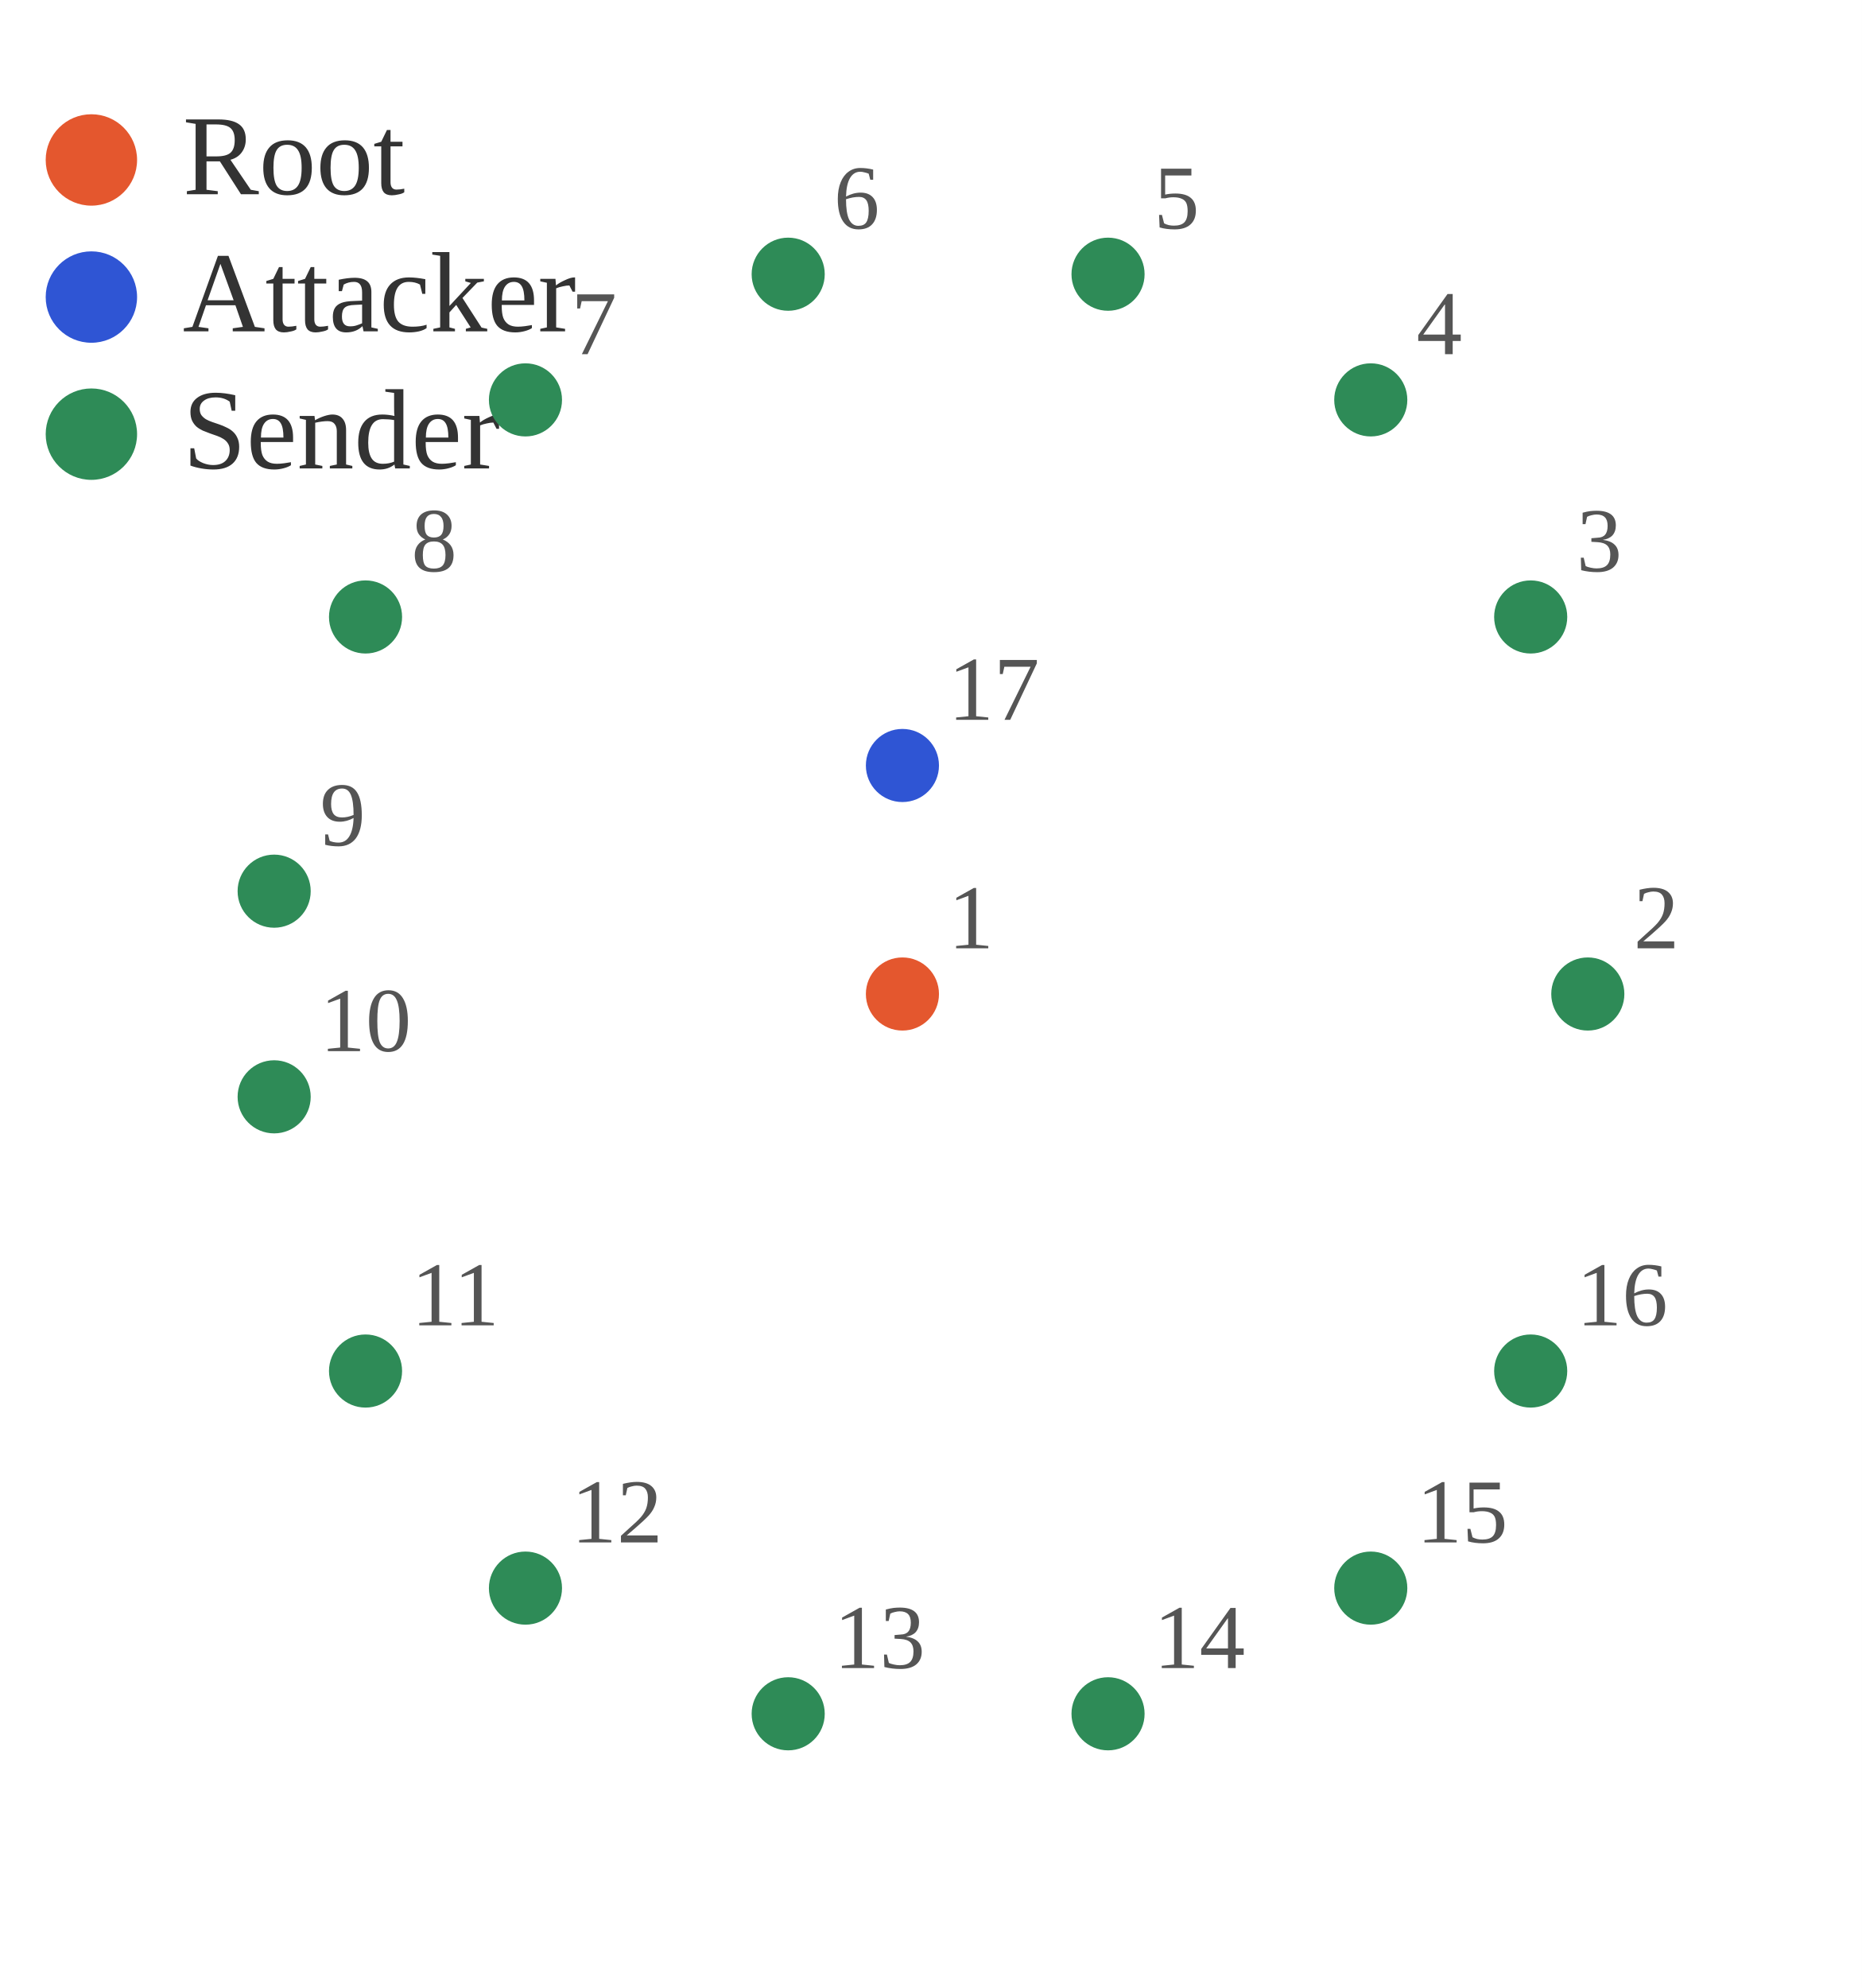
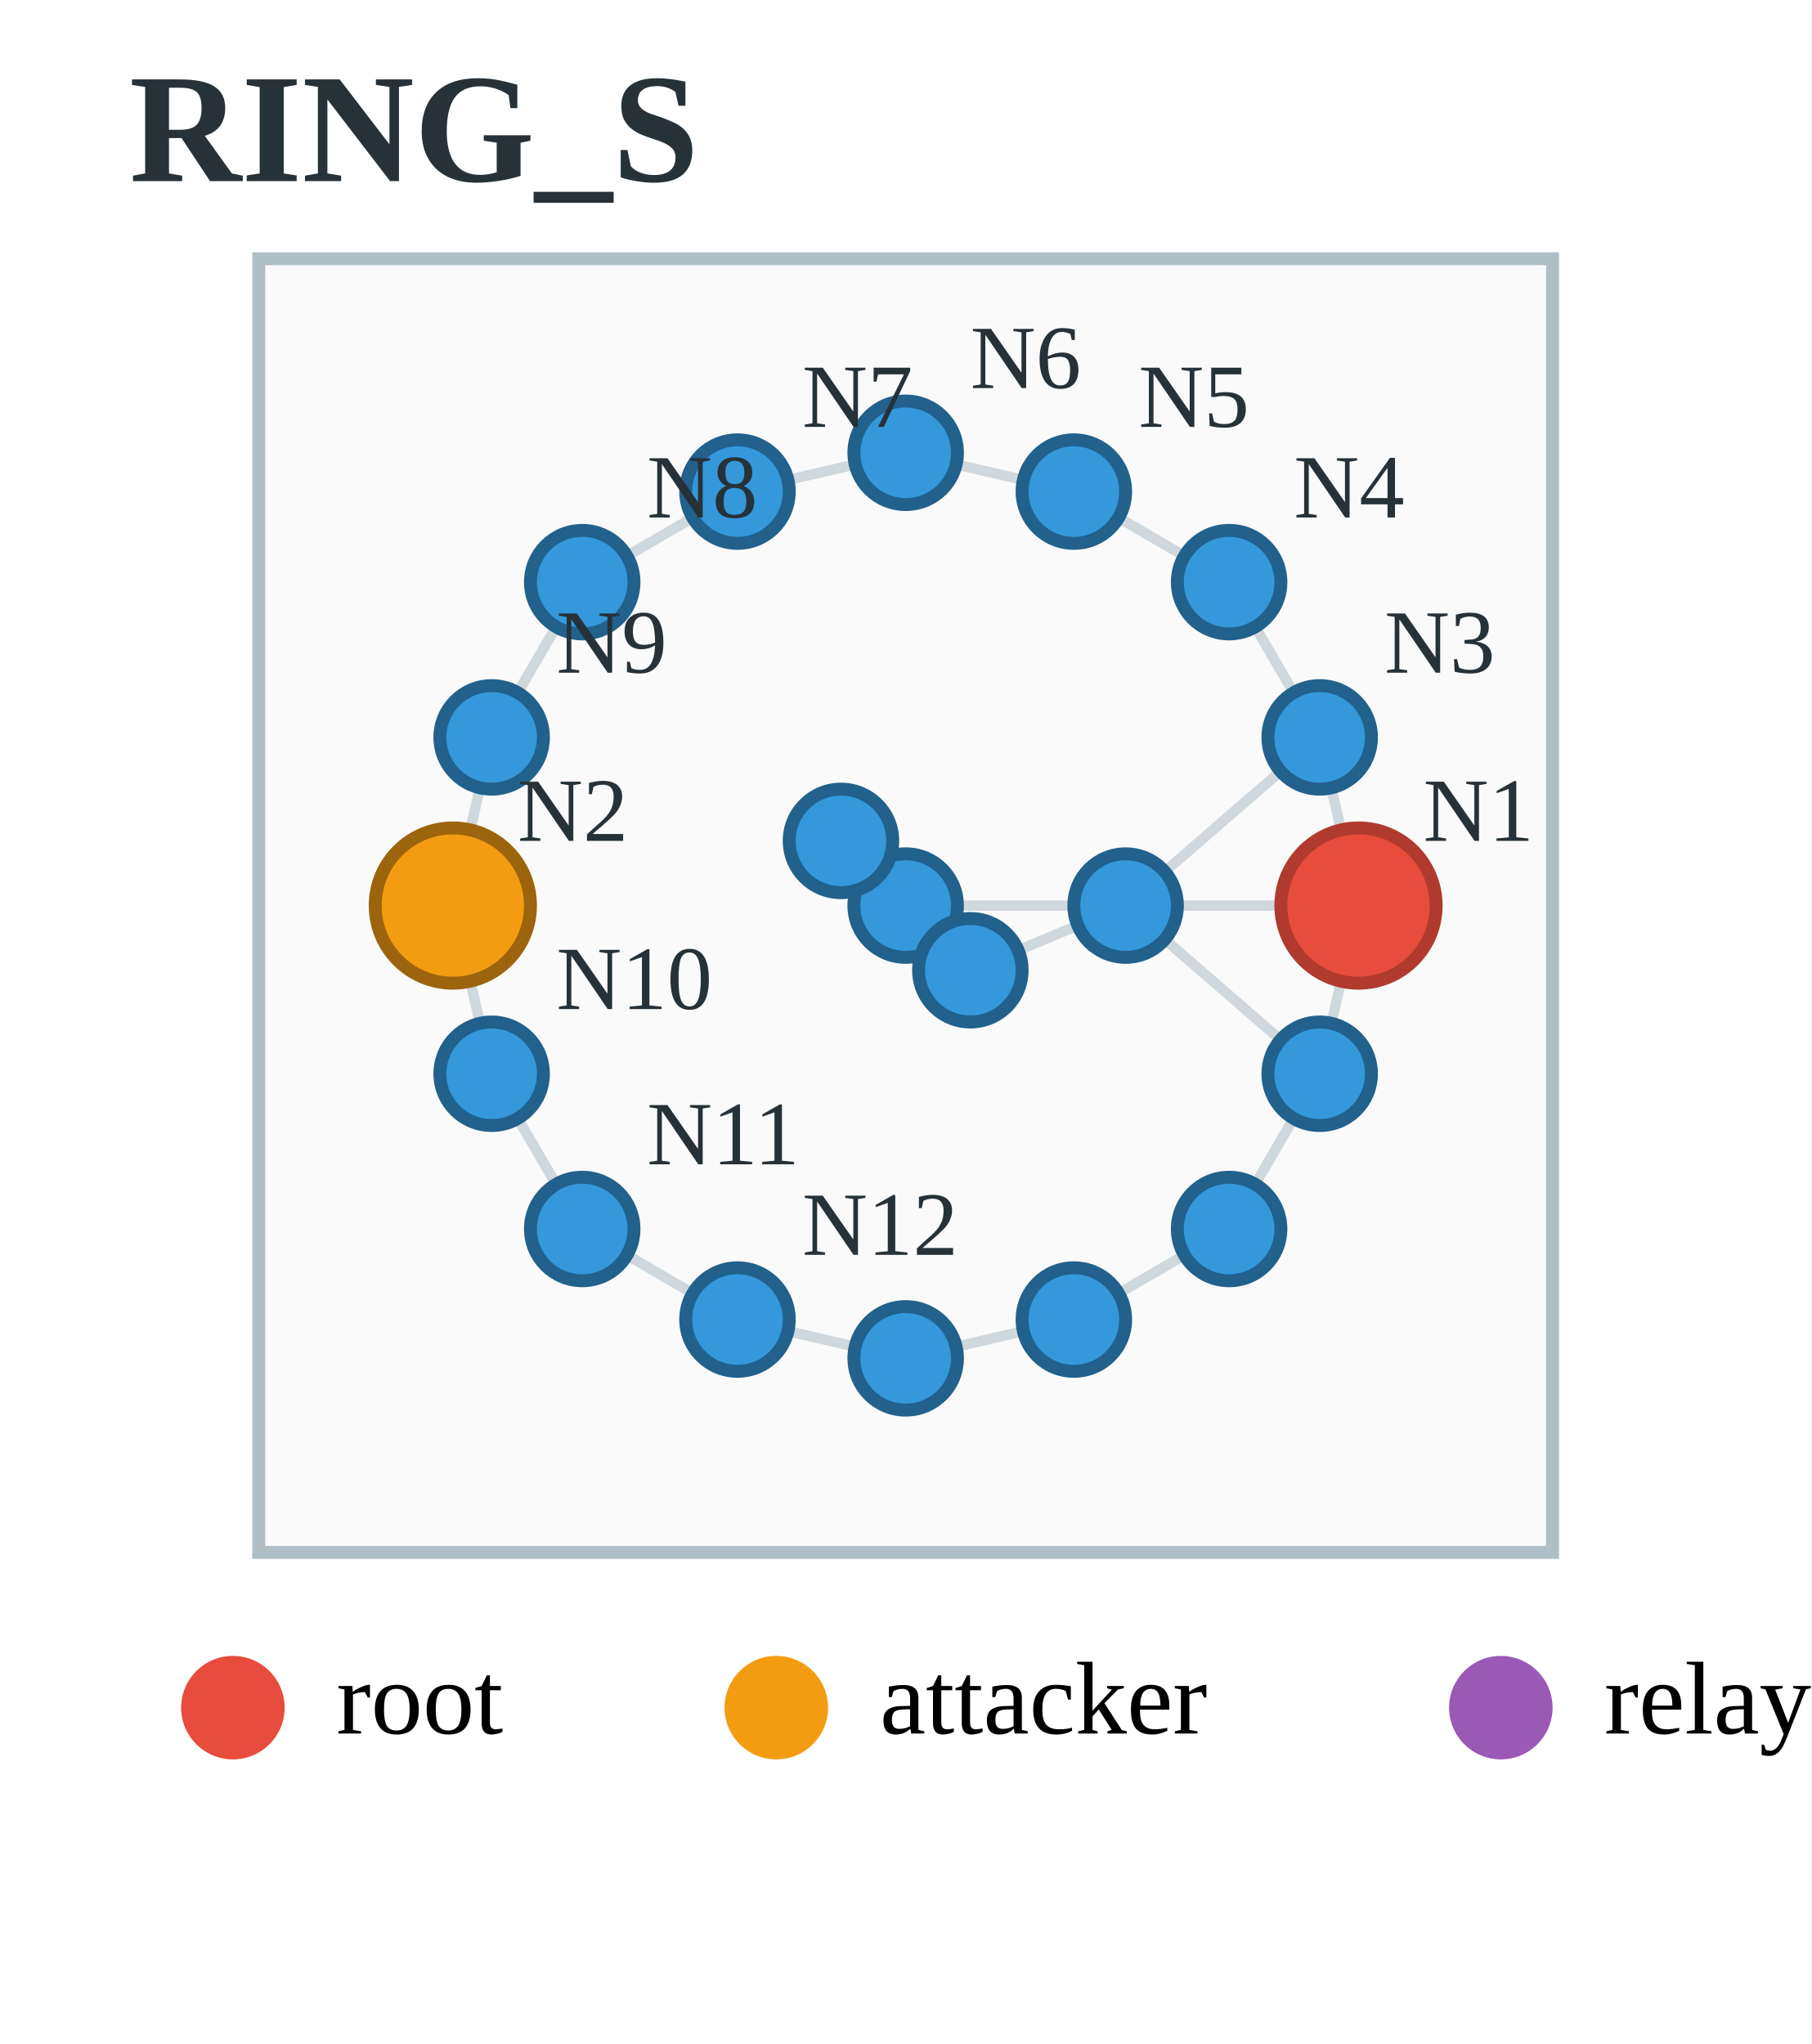
- <svg xmlns="http://www.w3.org/2000/svg" width="163.0" height="174.0" viewBox="0 0 163.0 174.0">
-   <rect width="100%" height="100%" fill="white" />
-   <circle cx="8" cy="14" r="4" fill="#e4572e" />
-   <text x="16" y="17" font-size="10" fill="#333">Root</text>
-   <circle cx="8" cy="26" r="4" fill="#2f55d4" />
-   <text x="16" y="29" font-size="10" fill="#333">Attacker</text>
-   <circle cx="8" cy="38" r="4" fill="#2e8b57" />
-   <text x="16" y="41" font-size="10" fill="#333">Sender</text>
-   <circle cx="79.00" cy="87.00" r="3.2" fill="#e4572e" />
-   <text x="83.00" y="83.00" font-size="8" fill="#555">1</text>
-   <circle cx="139.00" cy="87.00" r="3.2" fill="#2e8b57" />
-   <text x="143.00" y="83.00" font-size="8" fill="#555">2</text>
-   <circle cx="134.00" cy="54.00" r="3.2" fill="#2e8b57" />
-   <text x="138.00" y="50.00" font-size="8" fill="#555">3</text>
-   <circle cx="120.00" cy="35.00" r="3.2" fill="#2e8b57" />
-   <text x="124.00" y="31.00" font-size="8" fill="#555">4</text>
-   <circle cx="97.00" cy="24.00" r="3.2" fill="#2e8b57" />
-   <text x="101.00" y="20.00" font-size="8" fill="#555">5</text>
-   <circle cx="69.00" cy="24.00" r="3.2" fill="#2e8b57" />
-   <text x="73.00" y="20.00" font-size="8" fill="#555">6</text>
-   <circle cx="46.00" cy="35.00" r="3.2" fill="#2e8b57" />
-   <text x="50.00" y="31.00" font-size="8" fill="#555">7</text>
-   <circle cx="32.00" cy="54.00" r="3.2" fill="#2e8b57" />
-   <text x="36.00" y="50.00" font-size="8" fill="#555">8</text>
-   <circle cx="24.00" cy="78.00" r="3.2" fill="#2e8b57" />
-   <text x="28.00" y="74.00" font-size="8" fill="#555">9</text>
-   <circle cx="24.00" cy="96.00" r="3.2" fill="#2e8b57" />
-   <text x="28.00" y="92.00" font-size="8" fill="#555">10</text>
-   <circle cx="32.00" cy="120.00" r="3.2" fill="#2e8b57" />
-   <text x="36.00" y="116.00" font-size="8" fill="#555">11</text>
-   <circle cx="46.00" cy="139.00" r="3.2" fill="#2e8b57" />
-   <text x="50.00" y="135.00" font-size="8" fill="#555">12</text>
-   <circle cx="69.00" cy="150.00" r="3.2" fill="#2e8b57" />
-   <text x="73.00" y="146.00" font-size="8" fill="#555">13</text>
-   <circle cx="97.00" cy="150.00" r="3.2" fill="#2e8b57" />
-   <text x="101.00" y="146.00" font-size="8" fill="#555">14</text>
-   <circle cx="120.00" cy="139.00" r="3.2" fill="#2e8b57" />
-   <text x="124.00" y="135.00" font-size="8" fill="#555">15</text>
-   <circle cx="134.00" cy="120.00" r="3.2" fill="#2e8b57" />
-   <text x="138.00" y="116.00" font-size="8" fill="#555">16</text>
-   <circle cx="79.00" cy="67.00" r="3.2" fill="#2f55d4" />
-   <text x="83.00" y="63.00" font-size="8" fill="#555">17</text>
+ <svg xmlns="http://www.w3.org/2000/svg" width="140" height="158" viewBox="0 0 140 158">
+   <rect x="0" y="0" width="140" height="158" fill="#ffffff" />
+   <text x="10" y="14" font-size="12" font-weight="700" fill="#263238">RING_S</text>
+   <rect x="20" y="20" width="100" height="100" fill="#fafafa" stroke="#b0bec5" stroke-width="1" />
+   <line x1="105.00" y1="70.00" x2="102.00" y2="57.00" stroke="#cfd8dc" stroke-width="0.8" />
+   <line x1="105.00" y1="70.00" x2="102.00" y2="83.00" stroke="#cfd8dc" stroke-width="0.8" />
+   <line x1="105.00" y1="70.00" x2="87.00" y2="70.00" stroke="#cfd8dc" stroke-width="0.8" />
+   <line x1="35.00" y1="70.00" x2="38.00" y2="57.00" stroke="#cfd8dc" stroke-width="0.8" />
+   <line x1="35.00" y1="70.00" x2="38.00" y2="83.00" stroke="#cfd8dc" stroke-width="0.8" />
+   <line x1="102.00" y1="57.00" x2="95.00" y2="45.00" stroke="#cfd8dc" stroke-width="0.8" />
+   <line x1="102.00" y1="57.00" x2="87.00" y2="70.00" stroke="#cfd8dc" stroke-width="0.8" />
+   <line x1="95.00" y1="45.00" x2="83.00" y2="38.00" stroke="#cfd8dc" stroke-width="0.8" />
+   <line x1="83.00" y1="38.00" x2="70.00" y2="35.00" stroke="#cfd8dc" stroke-width="0.8" />
+   <line x1="70.00" y1="35.00" x2="57.00" y2="38.00" stroke="#cfd8dc" stroke-width="0.8" />
+   <line x1="57.00" y1="38.00" x2="45.00" y2="45.00" stroke="#cfd8dc" stroke-width="0.8" />
+   <line x1="45.00" y1="45.00" x2="38.00" y2="57.00" stroke="#cfd8dc" stroke-width="0.8" />
+   <line x1="38.00" y1="83.00" x2="45.00" y2="95.00" stroke="#cfd8dc" stroke-width="0.8" />
+   <line x1="45.00" y1="95.00" x2="57.00" y2="102.00" stroke="#cfd8dc" stroke-width="0.8" />
+   <line x1="57.00" y1="102.00" x2="70.00" y2="105.00" stroke="#cfd8dc" stroke-width="0.8" />
+   <line x1="70.00" y1="105.00" x2="83.00" y2="102.00" stroke="#cfd8dc" stroke-width="0.8" />
+   <line x1="83.00" y1="102.00" x2="95.00" y2="95.00" stroke="#cfd8dc" stroke-width="0.8" />
+   <line x1="95.00" y1="95.00" x2="102.00" y2="83.00" stroke="#cfd8dc" stroke-width="0.8" />
+   <line x1="102.00" y1="83.00" x2="87.00" y2="70.00" stroke="#cfd8dc" stroke-width="0.8" />
+   <line x1="87.00" y1="70.00" x2="70.00" y2="70.00" stroke="#cfd8dc" stroke-width="0.8" />
+   <line x1="87.00" y1="70.00" x2="75.00" y2="75.00" stroke="#cfd8dc" stroke-width="0.8" />
+   <line x1="70.00" y1="70.00" x2="65.00" y2="65.00" stroke="#cfd8dc" stroke-width="0.8" />
+   <line x1="70.00" y1="70.00" x2="75.00" y2="75.00" stroke="#cfd8dc" stroke-width="0.8" />
+   <line x1="65.00" y1="65.00" x2="75.00" y2="75.00" stroke="#cfd8dc" stroke-width="0.8" />
+   <circle cx="105.00" cy="70.00" r="6" fill="#e74c3c" stroke="#b03a2e" stroke-width="1.0" />
+   <circle cx="35.00" cy="70.00" r="6" fill="#f39c12" stroke="#9c640c" stroke-width="1.0" />
+   <circle cx="102.00" cy="57.00" r="4" fill="#3498db" stroke="#21618c" stroke-width="1.0" />
+   <circle cx="95.00" cy="45.00" r="4" fill="#3498db" stroke="#21618c" stroke-width="1.0" />
+   <circle cx="83.00" cy="38.00" r="4" fill="#3498db" stroke="#21618c" stroke-width="1.0" />
+   <circle cx="70.00" cy="35.00" r="4" fill="#3498db" stroke="#21618c" stroke-width="1.0" />
+   <circle cx="57.00" cy="38.00" r="4" fill="#3498db" stroke="#21618c" stroke-width="1.0" />
+   <circle cx="45.00" cy="45.00" r="4" fill="#3498db" stroke="#21618c" stroke-width="1.0" />
+   <circle cx="38.00" cy="57.00" r="4" fill="#3498db" stroke="#21618c" stroke-width="1.0" />
+   <circle cx="38.00" cy="83.00" r="4" fill="#3498db" stroke="#21618c" stroke-width="1.0" />
+   <circle cx="45.00" cy="95.00" r="4" fill="#3498db" stroke="#21618c" stroke-width="1.0" />
+   <circle cx="57.00" cy="102.00" r="4" fill="#3498db" stroke="#21618c" stroke-width="1.0" />
+   <circle cx="70.00" cy="105.00" r="4" fill="#3498db" stroke="#21618c" stroke-width="1.0" />
+   <circle cx="83.00" cy="102.00" r="4" fill="#3498db" stroke="#21618c" stroke-width="1.0" />
+   <circle cx="95.00" cy="95.00" r="4" fill="#3498db" stroke="#21618c" stroke-width="1.0" />
+   <circle cx="102.00" cy="83.00" r="4" fill="#3498db" stroke="#21618c" stroke-width="1.0" />
+   <circle cx="87.00" cy="70.00" r="4" fill="#3498db" stroke="#21618c" stroke-width="1.0" />
+   <circle cx="70.00" cy="70.00" r="4" fill="#3498db" stroke="#21618c" stroke-width="1.0" />
+   <circle cx="65.00" cy="65.00" r="4" fill="#3498db" stroke="#21618c" stroke-width="1.0" />
+   <circle cx="75.00" cy="75.00" r="4" fill="#3498db" stroke="#21618c" stroke-width="1.0" />
+   <text x="110.00" y="65.00" font-size="7" fill="#263238">N1</text>
+   <text x="40.00" y="65.00" font-size="7" fill="#263238">N2</text>
+   <text x="107.00" y="52.00" font-size="7" fill="#263238">N3</text>
+   <text x="100.00" y="40.00" font-size="7" fill="#263238">N4</text>
+   <text x="88.00" y="33.00" font-size="7" fill="#263238">N5</text>
+   <text x="75.00" y="30.00" font-size="7" fill="#263238">N6</text>
+   <text x="62.00" y="33.00" font-size="7" fill="#263238">N7</text>
+   <text x="50.00" y="40.00" font-size="7" fill="#263238">N8</text>
+   <text x="43.00" y="52.00" font-size="7" fill="#263238">N9</text>
+   <text x="43.00" y="78.00" font-size="7" fill="#263238">N10</text>
+   <text x="50.00" y="90.00" font-size="7" fill="#263238">N11</text>
+   <text x="62.00" y="97.00" font-size="7" fill="#263238">N12</text>
+   <g transform="translate(10,124)">
+     <circle cx="8" cy="8" r="4" fill="#e74c3c" />
+     <text x="16" y="10" font-size="8">root</text>
+     <circle cx="50" cy="8" r="4" fill="#f39c12" />
+     <text x="58" y="10" font-size="8">attacker</text>
+     <circle cx="106" cy="8" r="4" fill="#9b59b6" />
+     <text x="114" y="10" font-size="8">relay</text>
+     <circle cx="150" cy="8" r="4" fill="#3498db" />
+     <text x="158" y="10" font-size="8">sender</text>
+   </g>
</svg>
